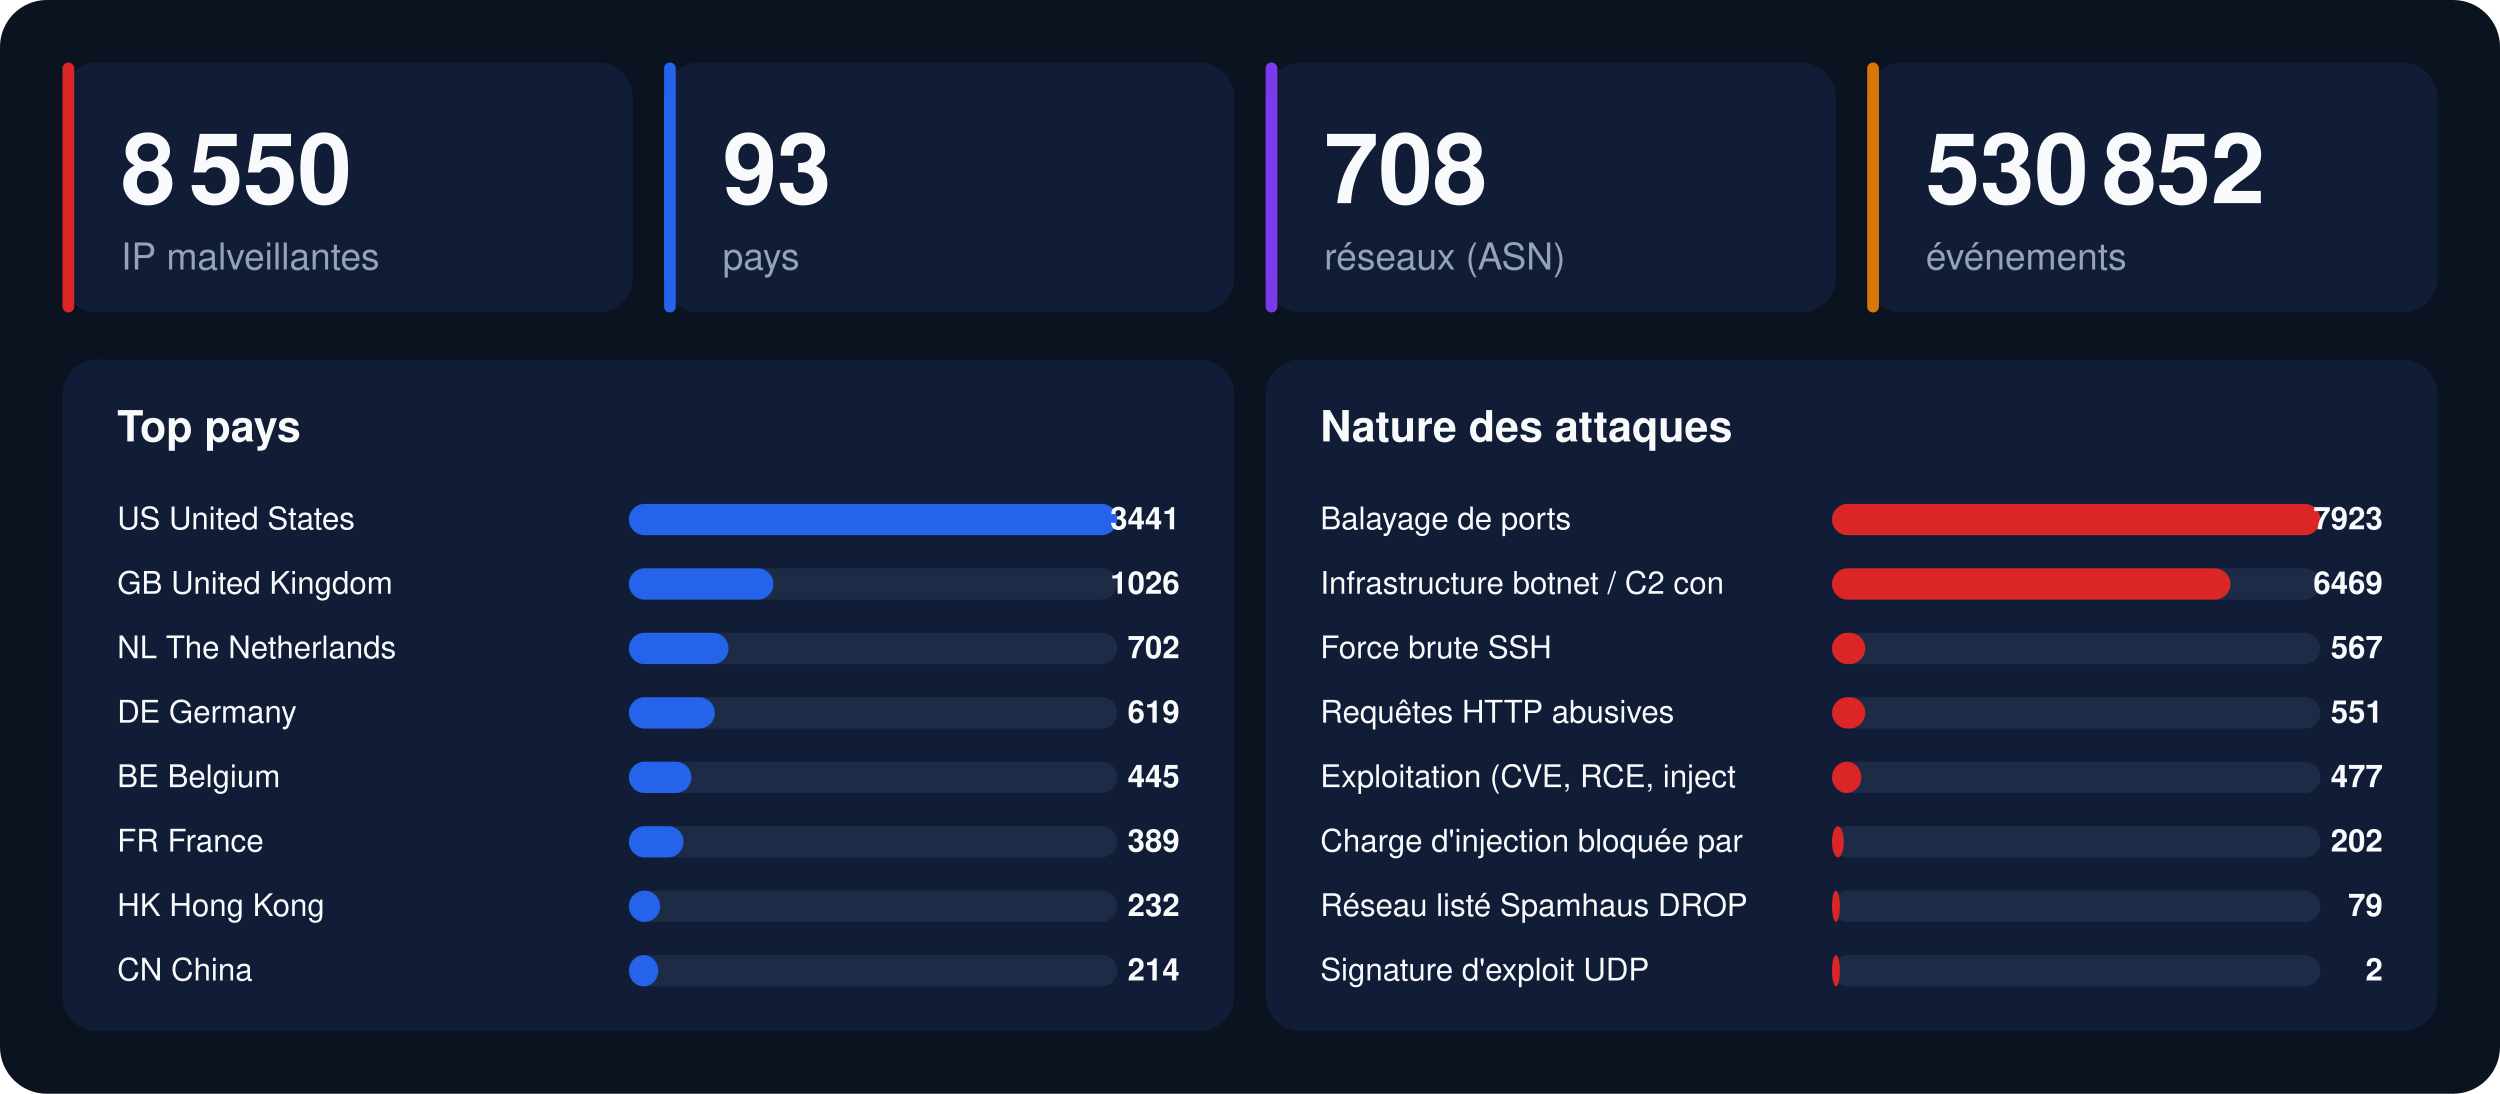
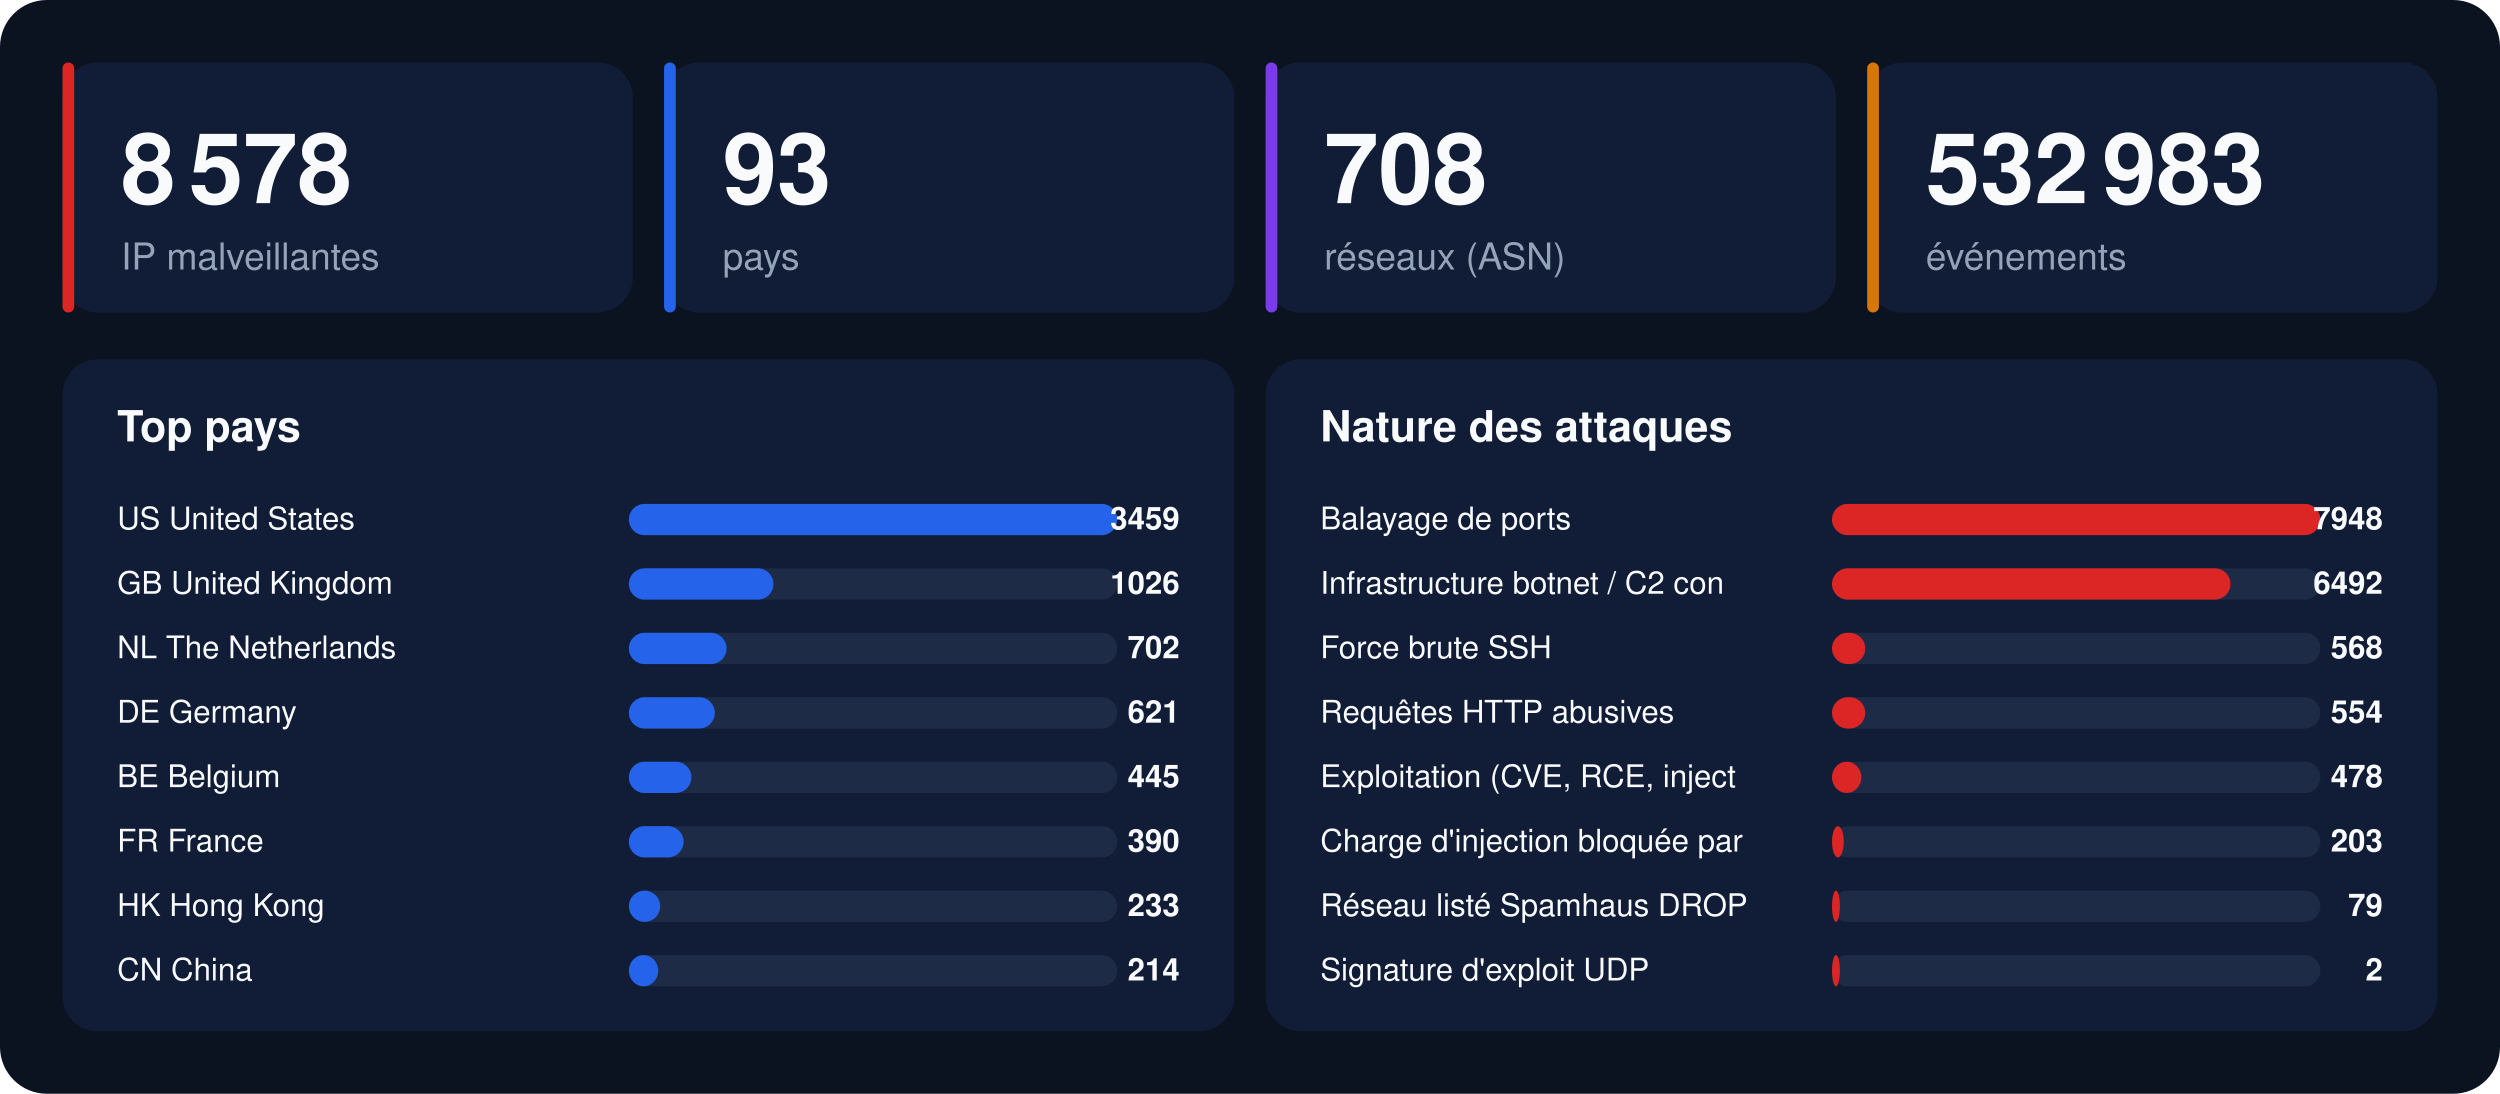
<svg xmlns="http://www.w3.org/2000/svg" width="1280" height="560" viewBox="0 0 1280 560" font-family="-apple-system,BlinkMacSystemFont,'Segoe UI',Helvetica,Arial,sans-serif">
  <rect width="1280" height="560" rx="24" fill="#0b1220" />
  <rect x="32" y="32" width="292" height="128" rx="18" fill="#111d36" />
  <rect x="32" y="32" width="6" height="128" rx="3" fill="#dc2626" />
-   <text x="62" y="104" font-size="50" font-weight="800" fill="#f8fafc">8 550</text>
+   <text x="62" y="104" font-size="50" font-weight="800" fill="#f8fafc">8 578</text>
  <text x="62" y="138" font-size="19" fill="#94a3b8">IP malveillantes</text>
  <rect x="340" y="32" width="292" height="128" rx="18" fill="#111d36" />
  <rect x="340" y="32" width="6" height="128" rx="3" fill="#2563eb" />
  <text x="370" y="104" font-size="50" font-weight="800" fill="#f8fafc">93</text>
  <text x="370" y="138" font-size="19" fill="#94a3b8">pays</text>
  <rect x="648" y="32" width="292" height="128" rx="18" fill="#111d36" />
  <rect x="648" y="32" width="6" height="128" rx="3" fill="#7c3aed" />
  <text x="678" y="104" font-size="50" font-weight="800" fill="#f8fafc">708</text>
  <text x="678" y="138" font-size="19" fill="#94a3b8">réseaux (ASN)</text>
  <rect x="956" y="32" width="292" height="128" rx="18" fill="#111d36" />
  <rect x="956" y="32" width="6" height="128" rx="3" fill="#d97706" />
-   <text x="986" y="104" font-size="50" font-weight="800" fill="#f8fafc">530 852</text>
+   <text x="986" y="104" font-size="50" font-weight="800" fill="#f8fafc">532 983</text>
  <text x="986" y="138" font-size="19" fill="#94a3b8">événements</text>
  <rect x="32" y="184" width="600" height="344" rx="18" fill="#111d36" />
  <text x="60" y="226" font-size="22" font-weight="700" fill="#f8fafc">Top pays</text>
  <text x="60" y="271" font-size="16" fill="#f8fafc">US  United States</text>
  <rect x="322" y="258" width="250" height="16" rx="8" fill="#1e2b47" />
  <rect x="322" y="258" width="250" height="16" rx="8" fill="#2563eb" />
-   <text x="604" y="271" font-size="16" font-weight="700" text-anchor="end" fill="#f8fafc">3441</text>
+   <text x="604" y="271" font-size="16" font-weight="700" text-anchor="end" fill="#f8fafc">3459</text>
  <text x="60" y="304" font-size="16" fill="#f8fafc">GB  United Kingdom</text>
  <rect x="322" y="291" width="250" height="16" rx="8" fill="#1e2b47" />
  <rect x="322" y="291" width="74" height="16" rx="8" fill="#2563eb" />
  <text x="604" y="304" font-size="16" font-weight="700" text-anchor="end" fill="#f8fafc">1026</text>
  <text x="60" y="337" font-size="16" fill="#f8fafc">NL  The Netherlands</text>
  <rect x="322" y="324" width="250" height="16" rx="8" fill="#1e2b47" />
-   <rect x="322" y="324" width="51" height="16" rx="8" fill="#2563eb" />
+   <rect x="322" y="324" width="50" height="16" rx="8" fill="#2563eb" />
  <text x="604" y="337" font-size="16" font-weight="700" text-anchor="end" fill="#f8fafc">702</text>
  <text x="60" y="370" font-size="16" fill="#f8fafc">DE  Germany</text>
  <rect x="322" y="357" width="250" height="16" rx="8" fill="#1e2b47" />
  <rect x="322" y="357" width="44" height="16" rx="8" fill="#2563eb" />
-   <text x="604" y="370" font-size="16" font-weight="700" text-anchor="end" fill="#f8fafc">619</text>
+   <text x="604" y="370" font-size="16" font-weight="700" text-anchor="end" fill="#f8fafc">621</text>
  <text x="60" y="403" font-size="16" fill="#f8fafc">BE  Belgium</text>
  <rect x="322" y="390" width="250" height="16" rx="8" fill="#1e2b47" />
  <rect x="322" y="390" width="32" height="16" rx="8" fill="#2563eb" />
  <text x="604" y="403" font-size="16" font-weight="700" text-anchor="end" fill="#f8fafc">445</text>
  <text x="60" y="436" font-size="16" fill="#f8fafc">FR  France</text>
  <rect x="322" y="423" width="250" height="16" rx="8" fill="#1e2b47" />
  <rect x="322" y="423" width="28" height="16" rx="8" fill="#2563eb" />
-   <text x="604" y="436" font-size="16" font-weight="700" text-anchor="end" fill="#f8fafc">389</text>
+   <text x="604" y="436" font-size="16" font-weight="700" text-anchor="end" fill="#f8fafc">390</text>
  <text x="60" y="469" font-size="16" fill="#f8fafc">HK  Hong Kong</text>
  <rect x="322" y="456" width="250" height="16" rx="8" fill="#1e2b47" />
  <rect x="322" y="456" width="16" height="16" rx="8" fill="#2563eb" />
-   <text x="604" y="469" font-size="16" font-weight="700" text-anchor="end" fill="#f8fafc">232</text>
+   <text x="604" y="469" font-size="16" font-weight="700" text-anchor="end" fill="#f8fafc">233</text>
  <text x="60" y="502" font-size="16" fill="#f8fafc">CN  China</text>
  <rect x="322" y="489" width="250" height="16" rx="8" fill="#1e2b47" />
  <rect x="322" y="489" width="15" height="16" rx="8" fill="#2563eb" />
  <text x="604" y="502" font-size="16" font-weight="700" text-anchor="end" fill="#f8fafc">214</text>
  <rect x="648" y="184" width="600" height="344" rx="18" fill="#111d36" />
  <text x="676" y="226" font-size="22" font-weight="700" fill="#f8fafc">Nature des attaques</text>
  <text x="676" y="271" font-size="16" fill="#f8fafc">Balayage de ports</text>
  <rect x="938" y="258" width="250" height="16" rx="8" fill="#1e2b47" />
  <rect x="938" y="258" width="250" height="16" rx="8" fill="#dc2626" />
-   <text x="1220" y="271" font-size="16" font-weight="700" text-anchor="end" fill="#f8fafc">7923</text>
+   <text x="1220" y="271" font-size="16" font-weight="700" text-anchor="end" fill="#f8fafc">7948</text>
  <text x="676" y="304" font-size="16" fill="#f8fafc">Infrastructure botnet / C2 con</text>
  <rect x="938" y="291" width="250" height="16" rx="8" fill="#1e2b47" />
  <rect x="938" y="291" width="204" height="16" rx="8" fill="#dc2626" />
-   <text x="1220" y="304" font-size="16" font-weight="700" text-anchor="end" fill="#f8fafc">6469</text>
+   <text x="1220" y="304" font-size="16" font-weight="700" text-anchor="end" fill="#f8fafc">6492</text>
  <text x="676" y="337" font-size="16" fill="#f8fafc">Force brute SSH</text>
  <rect x="938" y="324" width="250" height="16" rx="8" fill="#1e2b47" />
  <rect x="938" y="324" width="17" height="16" rx="8" fill="#dc2626" />
-   <text x="1220" y="337" font-size="16" font-weight="700" text-anchor="end" fill="#f8fafc">567</text>
+   <text x="1220" y="337" font-size="16" font-weight="700" text-anchor="end" fill="#f8fafc">568</text>
  <text x="676" y="370" font-size="16" fill="#f8fafc">Requêtes HTTP abusives</text>
  <rect x="938" y="357" width="250" height="16" rx="8" fill="#1e2b47" />
  <rect x="938" y="357" width="17" height="16" rx="8" fill="#dc2626" />
-   <text x="1220" y="370" font-size="16" font-weight="700" text-anchor="end" fill="#f8fafc">551</text>
+   <text x="1220" y="370" font-size="16" font-weight="700" text-anchor="end" fill="#f8fafc">554</text>
  <text x="676" y="403" font-size="16" fill="#f8fafc">Exploitation (CVE, RCE, inject</text>
  <rect x="938" y="390" width="250" height="16" rx="8" fill="#1e2b47" />
  <rect x="938" y="390" width="15" height="16" rx="8" fill="#dc2626" />
-   <text x="1220" y="403" font-size="16" font-weight="700" text-anchor="end" fill="#f8fafc">477</text>
+   <text x="1220" y="403" font-size="16" font-weight="700" text-anchor="end" fill="#f8fafc">478</text>
  <text x="676" y="436" font-size="16" fill="#f8fafc">Charge d'injection bloquée par</text>
  <rect x="938" y="423" width="250" height="16" rx="8" fill="#1e2b47" />
  <rect x="938" y="423" width="6" height="16" rx="8" fill="#dc2626" />
-   <text x="1220" y="436" font-size="16" font-weight="700" text-anchor="end" fill="#f8fafc">202</text>
+   <text x="1220" y="436" font-size="16" font-weight="700" text-anchor="end" fill="#f8fafc">203</text>
  <text x="676" y="469" font-size="16" fill="#f8fafc">Réseau listé Spamhaus DROP</text>
  <rect x="938" y="456" width="250" height="16" rx="8" fill="#1e2b47" />
  <rect x="938" y="456" width="4" height="16" rx="8" fill="#dc2626" />
  <text x="1220" y="469" font-size="16" font-weight="700" text-anchor="end" fill="#f8fafc">79</text>
  <text x="676" y="502" font-size="16" fill="#f8fafc">Signature d'exploit UDP</text>
  <rect x="938" y="489" width="250" height="16" rx="8" fill="#1e2b47" />
  <rect x="938" y="489" width="4" height="16" rx="8" fill="#dc2626" />
  <text x="1220" y="502" font-size="16" font-weight="700" text-anchor="end" fill="#f8fafc">2</text>
</svg>
